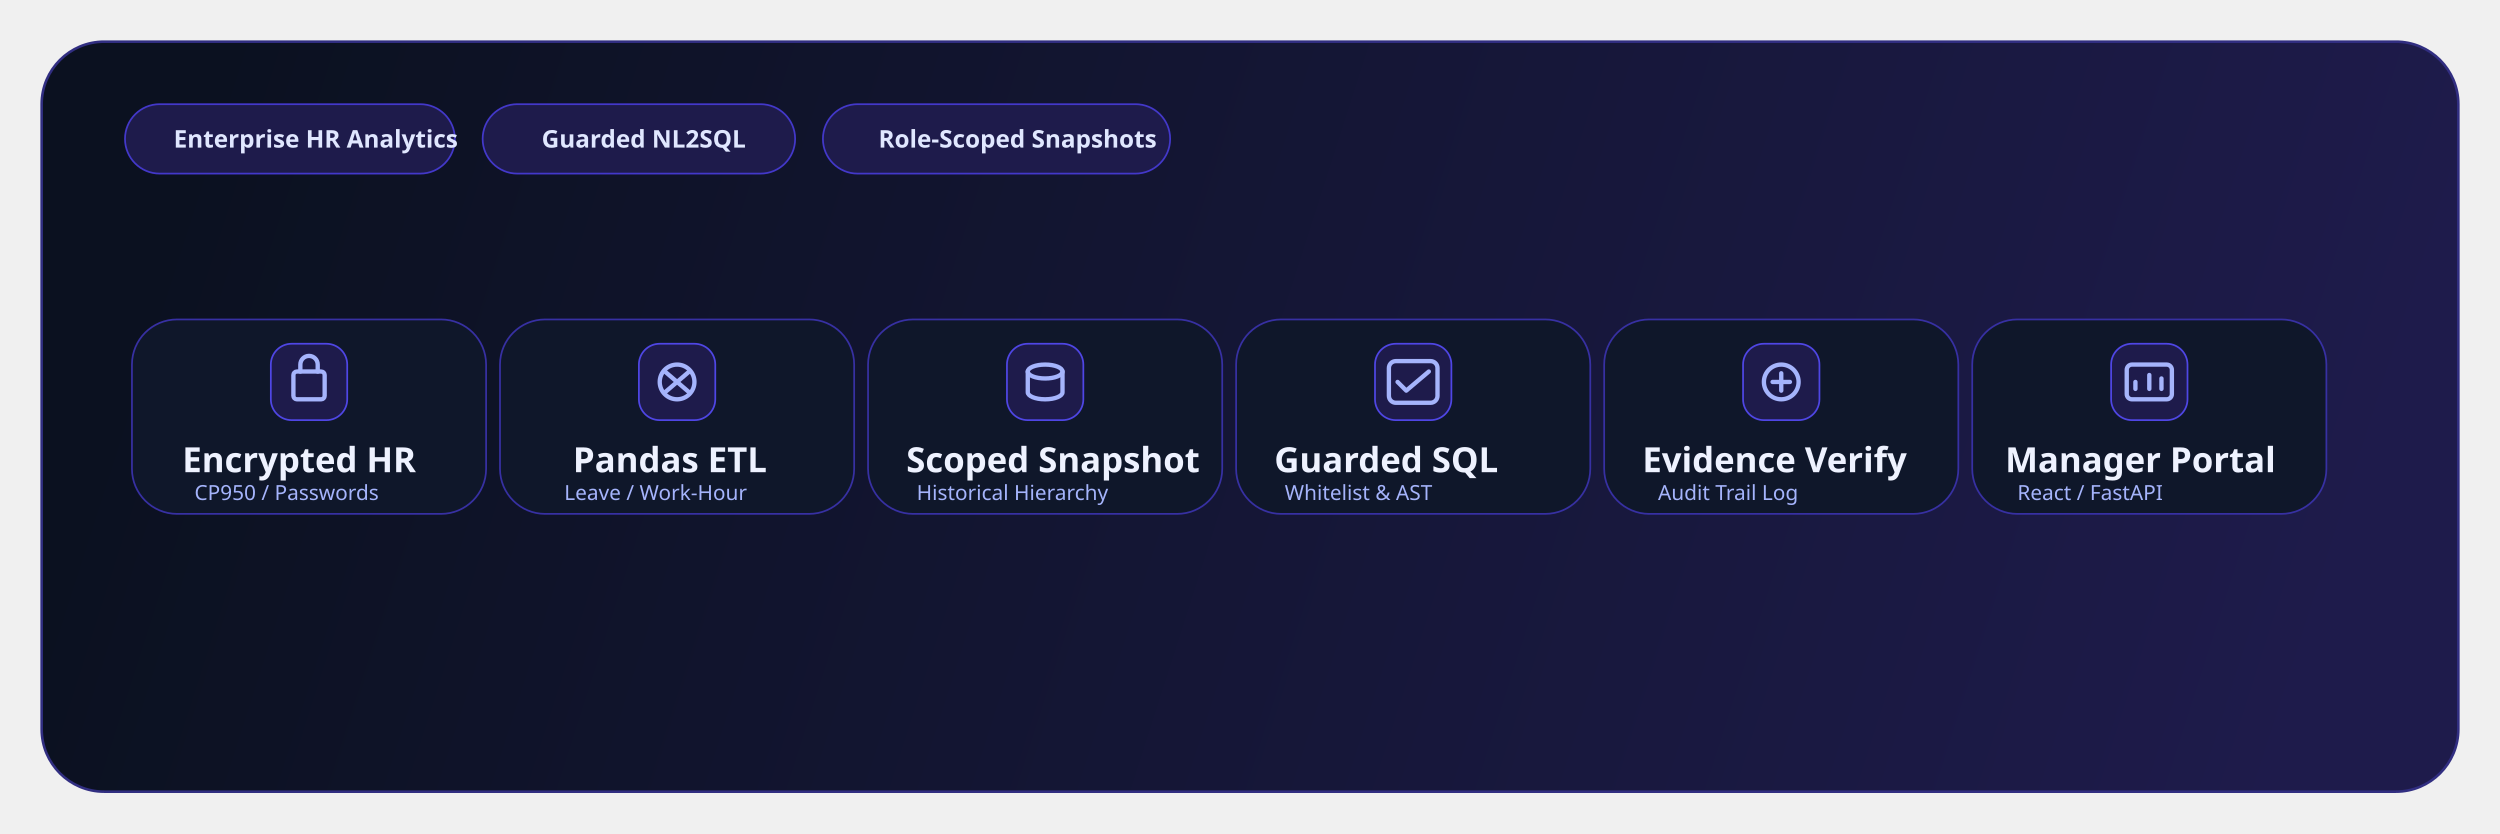
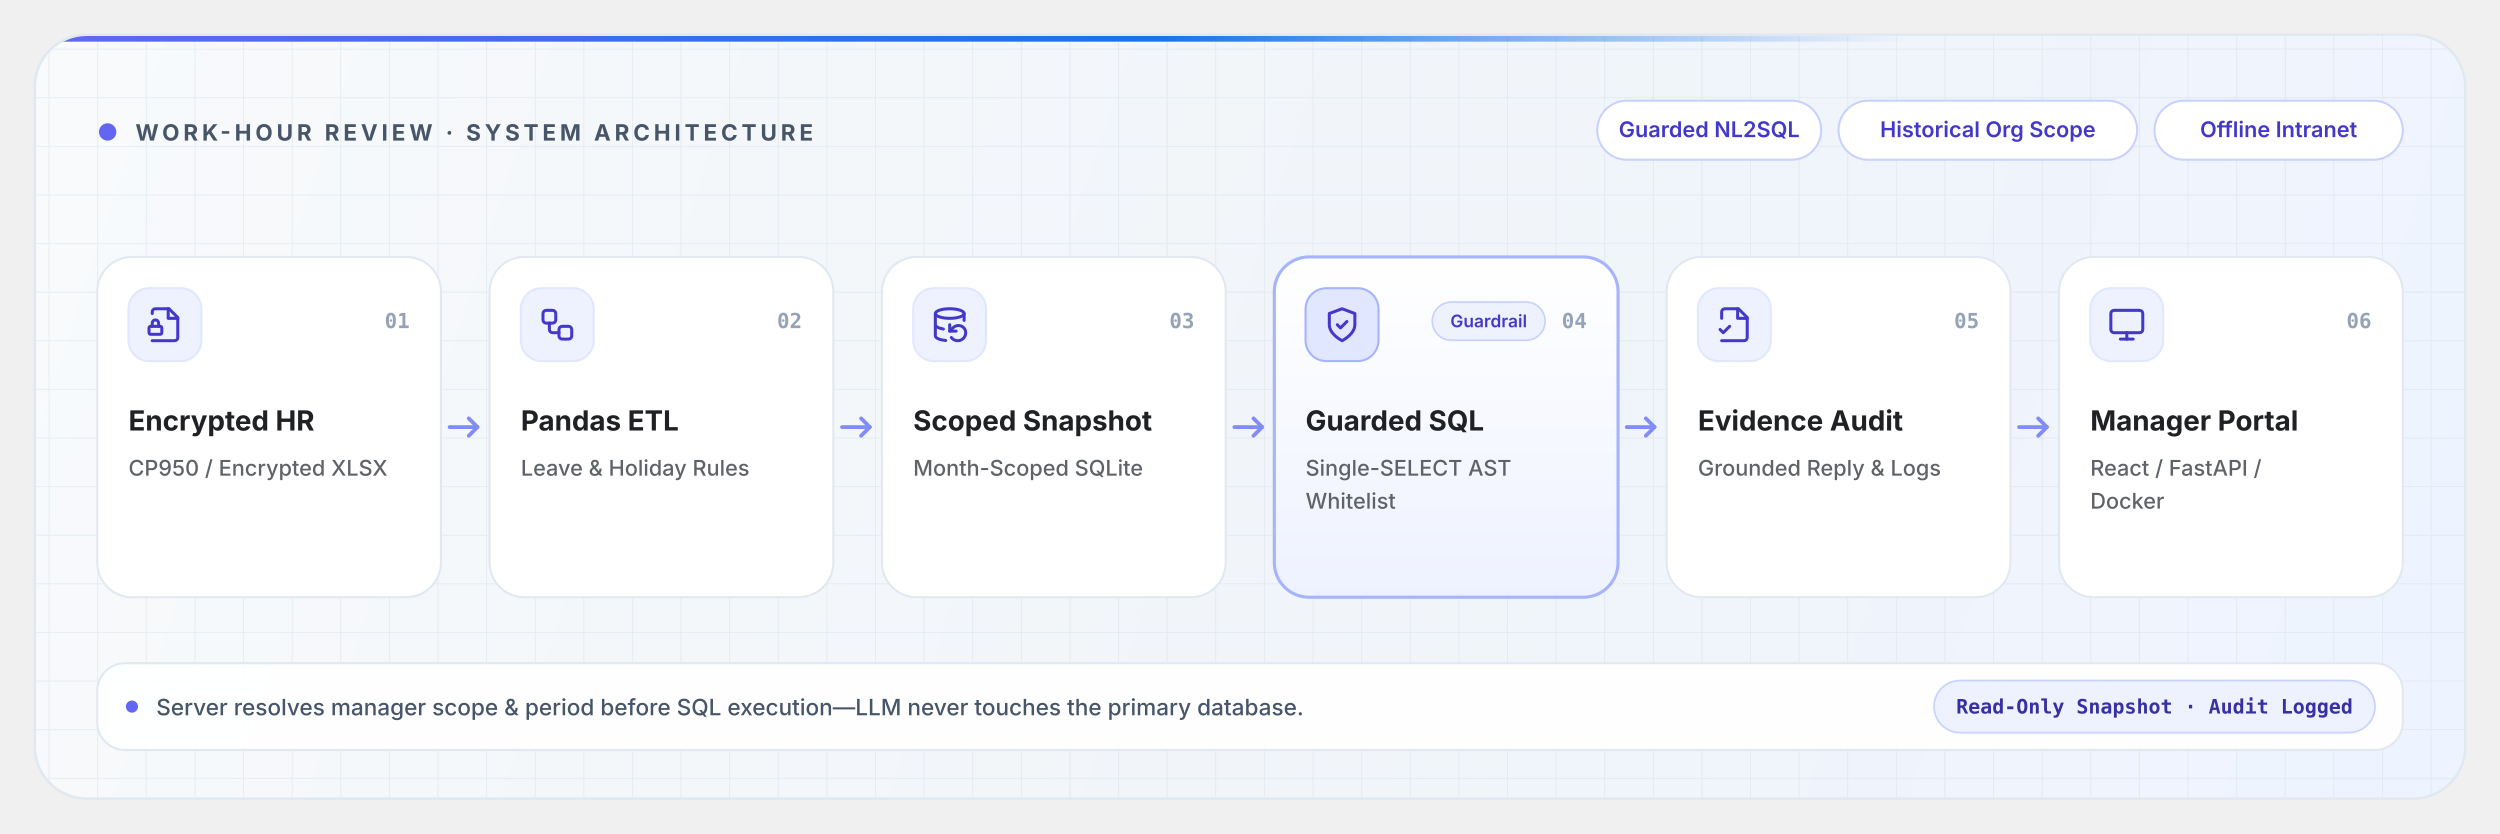
<svg xmlns="http://www.w3.org/2000/svg" width="1440" height="480" viewBox="0 0 1440 480" fill="none">
  <defs>
-     <linearGradient id="bg" x1="120" y1="48" x2="1320" y2="432" gradientUnits="userSpaceOnUse">
-       <stop stop-color="#0B1120" />
-       <stop offset="1" stop-color="#1E1B4B" />
+     <linearGradient id="bg-workforce-insight-platform" x1="40" y1="20" x2="1400" y2="460" gradientUnits="userSpaceOnUse">
+       <stop stop-color="#F8FAFC" />
+       <stop offset="0.52" stop-color="#F1F5F9" />
+       <stop offset="1" stop-color="#EEF4FF" />
    </linearGradient>
-     <linearGradient id="node" x1="0" y1="0" x2="0" y2="120" gradientUnits="userSpaceOnUse">
-       <stop stop-color="#1E293B" />
-       <stop offset="1" stop-color="#0F172A" />
+     <linearGradient id="topbar-workforce-insight-platform" x1="20" y1="20" x2="1100" y2="20" gradientUnits="userSpaceOnUse">
+       <stop stop-color="#6366F1" />
+       <stop offset="0.6" stop-color="#1A73E8" />
+       <stop offset="1" stop-color="#1A73E8" stop-opacity="0" />
    </linearGradient>
-     <filter id="glow" x="-20%" y="-40%" width="140%" height="180%">
-       <feGaussianBlur stdDeviation="10" result="blur" />
-       <feMerge>
-         <feMergeNode in="blur" />
-         <feMergeNode in="SourceGraphic" />
-       </feMerge>
-     </filter>
+     <linearGradient id="card-hi-workforce-insight-platform" x1="0" y1="148" x2="0" y2="344" gradientUnits="userSpaceOnUse">
+       <stop stop-color="#FFFFFF" />
+       <stop offset="1" stop-color="#EEF2FF" />
+     </linearGradient>
+     <pattern id="grid-workforce-insight-platform" width="28" height="28" patternUnits="userSpaceOnUse">
+       <path d="M 28 0 L 0 0 0 28" fill="none" stroke="#CBD5E1" stroke-opacity="0.38" stroke-width="1" />
+     </pattern>
+     <clipPath id="panel-workforce-insight-platform">
+       <rect x="20" y="20" width="1400" height="440" rx="30" />
+     </clipPath>
  </defs>
-   <rect x="24" y="24" width="1392" height="432" rx="36" fill="url(#bg)" />
-   <rect x="24" y="24" width="1392" height="432" rx="36" stroke="#312E81" stroke-width="1.5" />
-   <g font-family="Segoe UI, -apple-system, BlinkMacSystemFont, sans-serif">
-     <rect x="72" y="60" width="190" height="40" rx="20" fill="#1E1B4B" stroke="#4338CA" />
-     <rect x="278" y="60" width="180" height="40" rx="20" fill="#1E1B4B" stroke="#4338CA" />
-     <rect x="474" y="60" width="200" height="40" rx="20" fill="#1E1B4B" stroke="#4338CA" />
-     <text x="100" y="85" fill="#E0E7FF" font-size="14" font-weight="600">Enterprise HR Analytics</text>
-     <text x="312" y="85" fill="#E0E7FF" font-size="14" font-weight="600">Guarded NL2SQL</text>
-     <text x="506" y="85" fill="#E0E7FF" font-size="14" font-weight="600">Role-Scoped Snapshots</text>
+   <g clip-path="url(#panel-workforce-insight-platform)">
+     <rect x="20" y="20" width="1400" height="440" rx="30" fill="url(#bg-workforce-insight-platform)" />
+     <rect x="20" y="20" width="1400" height="440" fill="url(#grid-workforce-insight-platform)" />
+     <rect x="20" y="20" width="1400" height="4" fill="url(#topbar-workforce-insight-platform)" />
  </g>
-   <g filter="url(#glow)" stroke="#818CF8" stroke-width="4" stroke-linecap="round">
-     <path d="M280 240H324" />
-     <path d="M492 240H536" />
-     <path d="M704 240H748" />
-     <path d="M916 240H960" />
-     <path d="M1128 240H1172" />
+   <rect x="20" y="20" width="1400" height="440" rx="30" stroke="#E2E8F0" stroke-width="1.5" />
+   <circle cx="62" cy="76" r="5" fill="#6366F1" />
+   <text x="78" y="81" font-family="Inter, Segoe UI, Arial, sans-serif" font-size="13" font-weight="700" letter-spacing="2.2" fill="#475569">WORK-HOUR REVIEW · SYSTEM ARCHITECTURE</text>
+   <rect x="920" y="58" width="129" height="34" rx="17" fill="#FFFFFF" stroke="#C7D2FE" stroke-width="1.2" />
+   <text x="984.5" y="79" text-anchor="middle" font-family="Inter, Segoe UI, Arial, sans-serif" font-size="12.5" font-weight="600" fill="#4338CA">Guarded NL2SQL</text>
+   <rect x="1059" y="58" width="172" height="34" rx="17" fill="#FFFFFF" stroke="#C7D2FE" stroke-width="1.2" />
+   <text x="1145" y="79" text-anchor="middle" font-family="Inter, Segoe UI, Arial, sans-serif" font-size="12.5" font-weight="600" fill="#4338CA">Historical Org Scope</text>
+   <rect x="1241" y="58" width="143" height="34" rx="17" fill="#FFFFFF" stroke="#C7D2FE" stroke-width="1.2" />
+   <text x="1312.5" y="79" text-anchor="middle" font-family="Inter, Segoe UI, Arial, sans-serif" font-size="12.5" font-weight="600" fill="#4338CA">Offline Intranet</text>
+   <g>
+     <rect x="56" y="148" width="198" height="196" rx="20" fill="#FFFFFF" stroke="#E2E8F0" stroke-width="1.2" />
+     <rect x="74" y="166" width="42" height="42" rx="12" fill="#EEF2FF" stroke="#E0E7FF" stroke-width="1.2" />
+     <g transform="translate(84 176) scale(0.92)" fill="none" stroke="#4338CA" stroke-width="1.9" stroke-linecap="round" stroke-linejoin="round">
+       <path d="M4 5V4a2 2 0 0 1 2-2h8.5L20 7.5V20a2 2 0 0 1-2 2H4" />
+       <polyline points="14 2 14 8 20 8" />
+       <rect width="8" height="5" x="2" y="13" rx="1" />
+       <path d="M8 13v-2a2 2 0 1 0-4 0v2" />
+     </g>
+     <text x="236" y="189" text-anchor="end" font-family="ui-monospace, SFMono-Regular, Menlo, Consolas, monospace" font-size="12" font-weight="600" fill="#94A3B8">01</text>
+     <text x="74" y="248" font-family="Inter, Segoe UI, Arial, sans-serif" font-size="16" font-weight="700" fill="#202124">Encrypted HR</text>
+     <text x="74" y="274" font-family="Inter, Segoe UI, Arial, sans-serif" font-size="12.5" font-weight="500" fill="#5F6368">CP950 / Encrypted XLSX</text>
  </g>
-   <g fill="#818CF8">
-     <path d="M324 240L312 233V247L324 240Z" />
-     <path d="M536 240L524 233V247L536 240Z" />
-     <path d="M748 240L736 233V247L748 240Z" />
-     <path d="M960 240L948 233V247L960 240Z" />
-     <path d="M1172 240L1160 233V247L1172 240Z" />
+   <g stroke="#818CF8" stroke-width="2.2" stroke-linecap="round" stroke-linejoin="round">
+     <path d="M259 246H275" />
+     <path d="M270 241L275 246L270 251" fill="none" />
  </g>
-   <g fill="url(#node)" stroke="#3730A3">
-     <rect x="76" y="184" width="204" height="112" rx="26" />
-     <rect x="288" y="184" width="204" height="112" rx="26" />
-     <rect x="500" y="184" width="204" height="112" rx="26" />
-     <rect x="712" y="184" width="204" height="112" rx="26" />
-     <rect x="924" y="184" width="204" height="112" rx="26" />
-     <rect x="1136" y="184" width="204" height="112" rx="26" />
+   <g>
+     <rect x="282" y="148" width="198" height="196" rx="20" fill="#FFFFFF" stroke="#E2E8F0" stroke-width="1.2" />
+     <rect x="300" y="166" width="42" height="42" rx="12" fill="#EEF2FF" stroke="#E0E7FF" stroke-width="1.2" />
+     <g transform="translate(310 176) scale(0.92)" fill="none" stroke="#4338CA" stroke-width="1.9" stroke-linecap="round" stroke-linejoin="round">
+       <rect width="8" height="8" x="3" y="3" rx="2" />
+       <path d="M7 11v4a2 2 0 0 0 2 2h4" />
+       <rect width="8" height="8" x="13" y="13" rx="2" />
+     </g>
+     <text x="462" y="189" text-anchor="end" font-family="ui-monospace, SFMono-Regular, Menlo, Consolas, monospace" font-size="12" font-weight="600" fill="#94A3B8">02</text>
+     <text x="300" y="248" font-family="Inter, Segoe UI, Arial, sans-serif" font-size="16" font-weight="700" fill="#202124">Pandas ETL</text>
+     <text x="300" y="274" font-family="Inter, Segoe UI, Arial, sans-serif" font-size="12.5" font-weight="500" fill="#5F6368">Leave &amp; Holiday Rules</text>
  </g>
-   <g fill="#1E1B4B" stroke="#4F46E5">
-     <rect x="156" y="198" width="44" height="44" rx="12" />
-     <rect x="368" y="198" width="44" height="44" rx="12" />
-     <rect x="580" y="198" width="44" height="44" rx="12" />
-     <rect x="792" y="198" width="44" height="44" rx="12" />
-     <rect x="1004" y="198" width="44" height="44" rx="12" />
-     <rect x="1216" y="198" width="44" height="44" rx="12" />
+   <g stroke="#818CF8" stroke-width="2.2" stroke-linecap="round" stroke-linejoin="round">
+     <path d="M485 246H501" />
+     <path d="M496 241L501 246L496 251" fill="none" />
  </g>
-   <g fill="none" stroke="#A5B4FC" stroke-width="2.5" stroke-linecap="round" stroke-linejoin="round">
-     <rect x="169" y="214" width="18" height="16" rx="2" />
-     <path d="M173 214V210A5 5 0 0 1 183 210V214" />
-     <path d="M383 214L397 226M397 214L383 226" />
-     <circle cx="390" cy="220" r="10" />
-     <ellipse cx="602" cy="214" rx="10" ry="4" />
-     <path d="M592 214V226C592 228 596 230 602 230C608 230 612 228 612 226V214" />
-     <path d="M805 220L810 225L823 214" />
-     <rect x="800" y="208" width="28" height="24" rx="4" />
-     <circle cx="1026" cy="220" r="10" />
-     <path d="M1021 220H1031M1026 215V225" />
-     <rect x="1225" y="210" width="26" height="20" rx="3" />
-     <path d="M1230 224V220M1238 224V216M1245 224V218" />
+   <g>
+     <rect x="508" y="148" width="198" height="196" rx="20" fill="#FFFFFF" stroke="#E2E8F0" stroke-width="1.2" />
+     <rect x="526" y="166" width="42" height="42" rx="12" fill="#EEF2FF" stroke="#E0E7FF" stroke-width="1.2" />
+     <g transform="translate(536 176) scale(0.92)" fill="none" stroke="#4338CA" stroke-width="1.9" stroke-linecap="round" stroke-linejoin="round">
+       <ellipse cx="12" cy="5" rx="9" ry="3" />
+       <path d="M3 12a9 3 0 0 0 5 2.69" />
+       <path d="M21 9.3V5" />
+       <path d="M3 5v14a9 3 0 0 0 6.47 2.88" />
+       <path d="M12 12v4h4" />
+       <path d="M13 20a5 5 0 0 0 9-3 4.5 4.5 0 0 0-4.5-4.5c-1.33 0-2.54.54-3.41 1.41L12 16" />
+     </g>
+     <text x="688" y="189" text-anchor="end" font-family="ui-monospace, SFMono-Regular, Menlo, Consolas, monospace" font-size="12" font-weight="600" fill="#94A3B8">03</text>
+     <text x="526" y="248" font-family="Inter, Segoe UI, Arial, sans-serif" font-size="16" font-weight="700" fill="#202124">Scoped Snapshot</text>
+     <text x="526" y="274" font-family="Inter, Segoe UI, Arial, sans-serif" font-size="12.5" font-weight="500" fill="#5F6368">Month-Scoped SQLite</text>
  </g>
-   <g font-family="Segoe UI, -apple-system, BlinkMacSystemFont, sans-serif" fill="#EEF2FF" font-size="20" font-weight="700">
-     <text x="105" y="272">Encrypted HR</text>
-     <text x="330" y="272">Pandas ETL</text>
-     <text x="522" y="272">Scoped Snapshot</text>
-     <text x="734" y="272">Guarded SQL</text>
-     <text x="946" y="272">Evidence Verify</text>
-     <text x="1155" y="272">Manager Portal</text>
+   <g stroke="#818CF8" stroke-width="2.2" stroke-linecap="round" stroke-linejoin="round">
+     <path d="M711 246H727" />
+     <path d="M722 241L727 246L722 251" fill="none" />
  </g>
-   <g font-family="Segoe UI, -apple-system, BlinkMacSystemFont, sans-serif" fill="#A5B4FC" font-size="12">
-     <text x="112" y="288">CP950 / Passwords</text>
-     <text x="325" y="288">Leave / Work-Hour</text>
-     <text x="528" y="288">Historical Hierarchy</text>
-     <text x="740" y="288">Whitelist &amp; AST</text>
-     <text x="955" y="288">Audit Trail Log</text>
-     <text x="1162" y="288">React / FastAPI</text>
+   <g>
+     <rect x="734" y="148" width="198" height="196" rx="20" fill="url(#card-hi-workforce-insight-platform)" stroke="#A5B4FC" stroke-width="1.8" />
+     <rect x="752" y="166" width="42" height="42" rx="12" fill="#E0E7FF" stroke="#A5B4FC" stroke-width="1.2" />
+     <g transform="translate(762 176) scale(0.92)" fill="none" stroke="#4338CA" stroke-width="1.9" stroke-linecap="round" stroke-linejoin="round">
+       <path d="M12 22s8-4 8-10V5l-8-3-8 3v7c0 6 8 10 8 10" />
+       <path d="m9 12 2 2 4-4" />
+     </g>
+     <rect x="825" y="174" width="65" height="22" rx="11" fill="#EEF2FF" stroke="#C7D2FE" stroke-width="1" />
+     <text x="857.5" y="188.5" text-anchor="middle" font-family="Inter, Segoe UI, Arial, sans-serif" font-size="10" font-weight="600" fill="#4338CA">Guardrail</text>
+     <text x="914" y="189" text-anchor="end" font-family="ui-monospace, SFMono-Regular, Menlo, Consolas, monospace" font-size="12" font-weight="600" fill="#94A3B8">04</text>
+     <text x="752" y="248" font-family="Inter, Segoe UI, Arial, sans-serif" font-size="16" font-weight="700" fill="#202124">Guarded SQL</text>
+     <text x="752" y="274" font-family="Inter, Segoe UI, Arial, sans-serif" font-size="12.5" font-weight="500" fill="#5F6368">Single-SELECT AST</text>
+     <text x="752" y="293" font-family="Inter, Segoe UI, Arial, sans-serif" font-size="12.5" font-weight="500" fill="#5F6368">Whitelist</text>
  </g>
+   <g stroke="#818CF8" stroke-width="2.2" stroke-linecap="round" stroke-linejoin="round">
+     <path d="M937 246H953" />
+     <path d="M948 241L953 246L948 251" fill="none" />
+   </g>
+   <g>
+     <rect x="960" y="148" width="198" height="196" rx="20" fill="#FFFFFF" stroke="#E2E8F0" stroke-width="1.2" />
+     <rect x="978" y="166" width="42" height="42" rx="12" fill="#EEF2FF" stroke="#E0E7FF" stroke-width="1.2" />
+     <g transform="translate(988 176) scale(0.92)" fill="none" stroke="#4338CA" stroke-width="1.9" stroke-linecap="round" stroke-linejoin="round">
+       <path d="M4 22h14a2 2 0 0 0 2-2V7.5L14.5 2H6a2 2 0 0 0-2 2v4" />
+       <polyline points="14 2 14 8 20 8" />
+       <path d="m3 15 2 2 4-4" />
+     </g>
+     <text x="1140" y="189" text-anchor="end" font-family="ui-monospace, SFMono-Regular, Menlo, Consolas, monospace" font-size="12" font-weight="600" fill="#94A3B8">05</text>
+     <text x="978" y="248" font-family="Inter, Segoe UI, Arial, sans-serif" font-size="16" font-weight="700" fill="#202124">Evidence Audit</text>
+     <text x="978" y="274" font-family="Inter, Segoe UI, Arial, sans-serif" font-size="12.5" font-weight="500" fill="#5F6368">Grounded Reply &amp; Logs</text>
+   </g>
+   <g stroke="#818CF8" stroke-width="2.2" stroke-linecap="round" stroke-linejoin="round">
+     <path d="M1163 246H1179" />
+     <path d="M1174 241L1179 246L1174 251" fill="none" />
+   </g>
+   <g>
+     <rect x="1186" y="148" width="198" height="196" rx="20" fill="#FFFFFF" stroke="#E2E8F0" stroke-width="1.2" />
+     <rect x="1204" y="166" width="42" height="42" rx="12" fill="#EEF2FF" stroke="#E0E7FF" stroke-width="1.2" />
+     <g transform="translate(1214 176) scale(0.92)" fill="none" stroke="#4338CA" stroke-width="1.9" stroke-linecap="round" stroke-linejoin="round">
+       <rect width="20" height="14" x="2" y="3" rx="2" />
+       <line x1="8" x2="16" y1="21" y2="21" />
+       <line x1="12" x2="12" y1="17" y2="21" />
+     </g>
+     <text x="1366" y="189" text-anchor="end" font-family="ui-monospace, SFMono-Regular, Menlo, Consolas, monospace" font-size="12" font-weight="600" fill="#94A3B8">06</text>
+     <text x="1204" y="248" font-family="Inter, Segoe UI, Arial, sans-serif" font-size="16" font-weight="700" fill="#202124">Manager Portal</text>
+     <text x="1204" y="274" font-family="Inter, Segoe UI, Arial, sans-serif" font-size="12.5" font-weight="500" fill="#5F6368">React / FastAPI /</text>
+     <text x="1204" y="293" font-family="Inter, Segoe UI, Arial, sans-serif" font-size="12.5" font-weight="500" fill="#5F6368">Docker</text>
+   </g>
+   <rect x="56" y="382" width="1328" height="50" rx="16" fill="#FFFFFF" fill-opacity="0.92" stroke="#E2E8F0" stroke-width="1.2" />
+   <circle cx="76" cy="407" r="3.5" fill="#6366F1" />
+   <text x="90" y="412" font-family="Inter, Segoe UI, Arial, sans-serif" font-size="13" font-weight="500" fill="#475569">Server resolves manager scope &amp; period before SQL execution—LLM never touches the primary database.</text>
+   <rect x="1114" y="392" width="254" height="30" rx="15" fill="#EEF2FF" stroke="#C7D2FE" stroke-width="1" />
+   <text x="1241" y="411" text-anchor="middle" font-family="ui-monospace, SFMono-Regular, Menlo, Consolas, monospace" font-size="11.5" font-weight="600" fill="#3730A3">Read-Only Snapshot · Audit Logged</text>
</svg>
